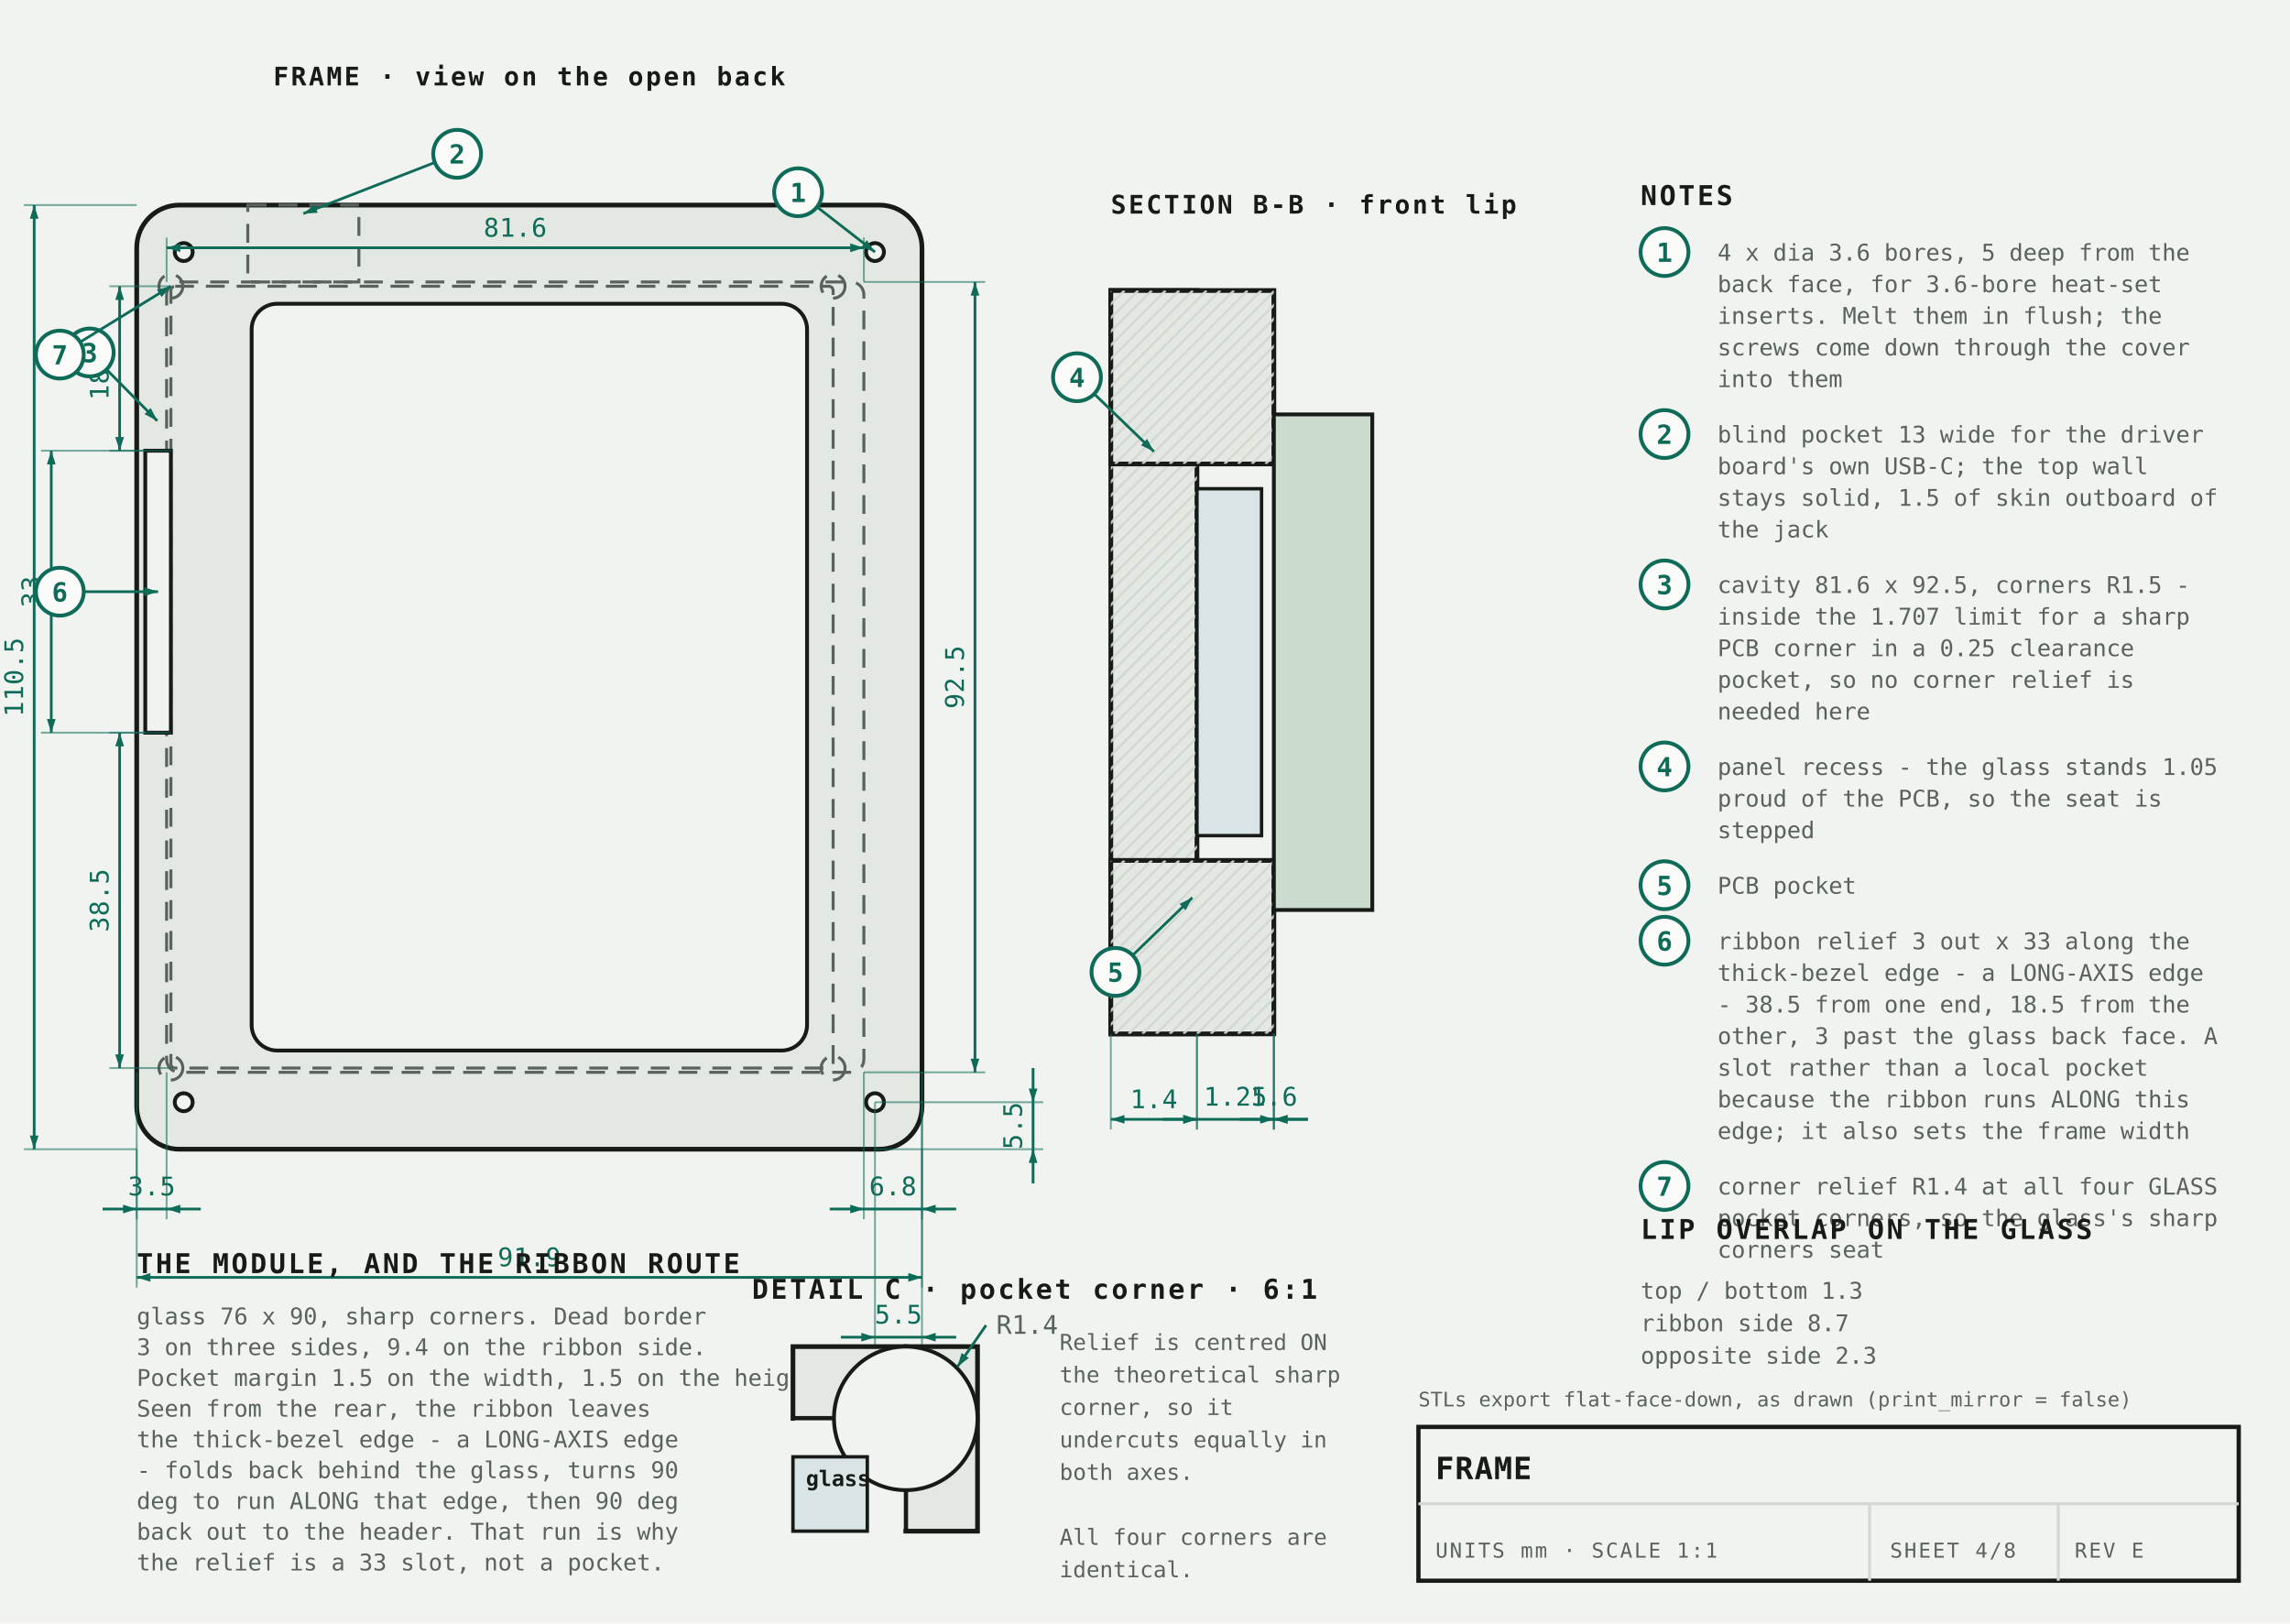
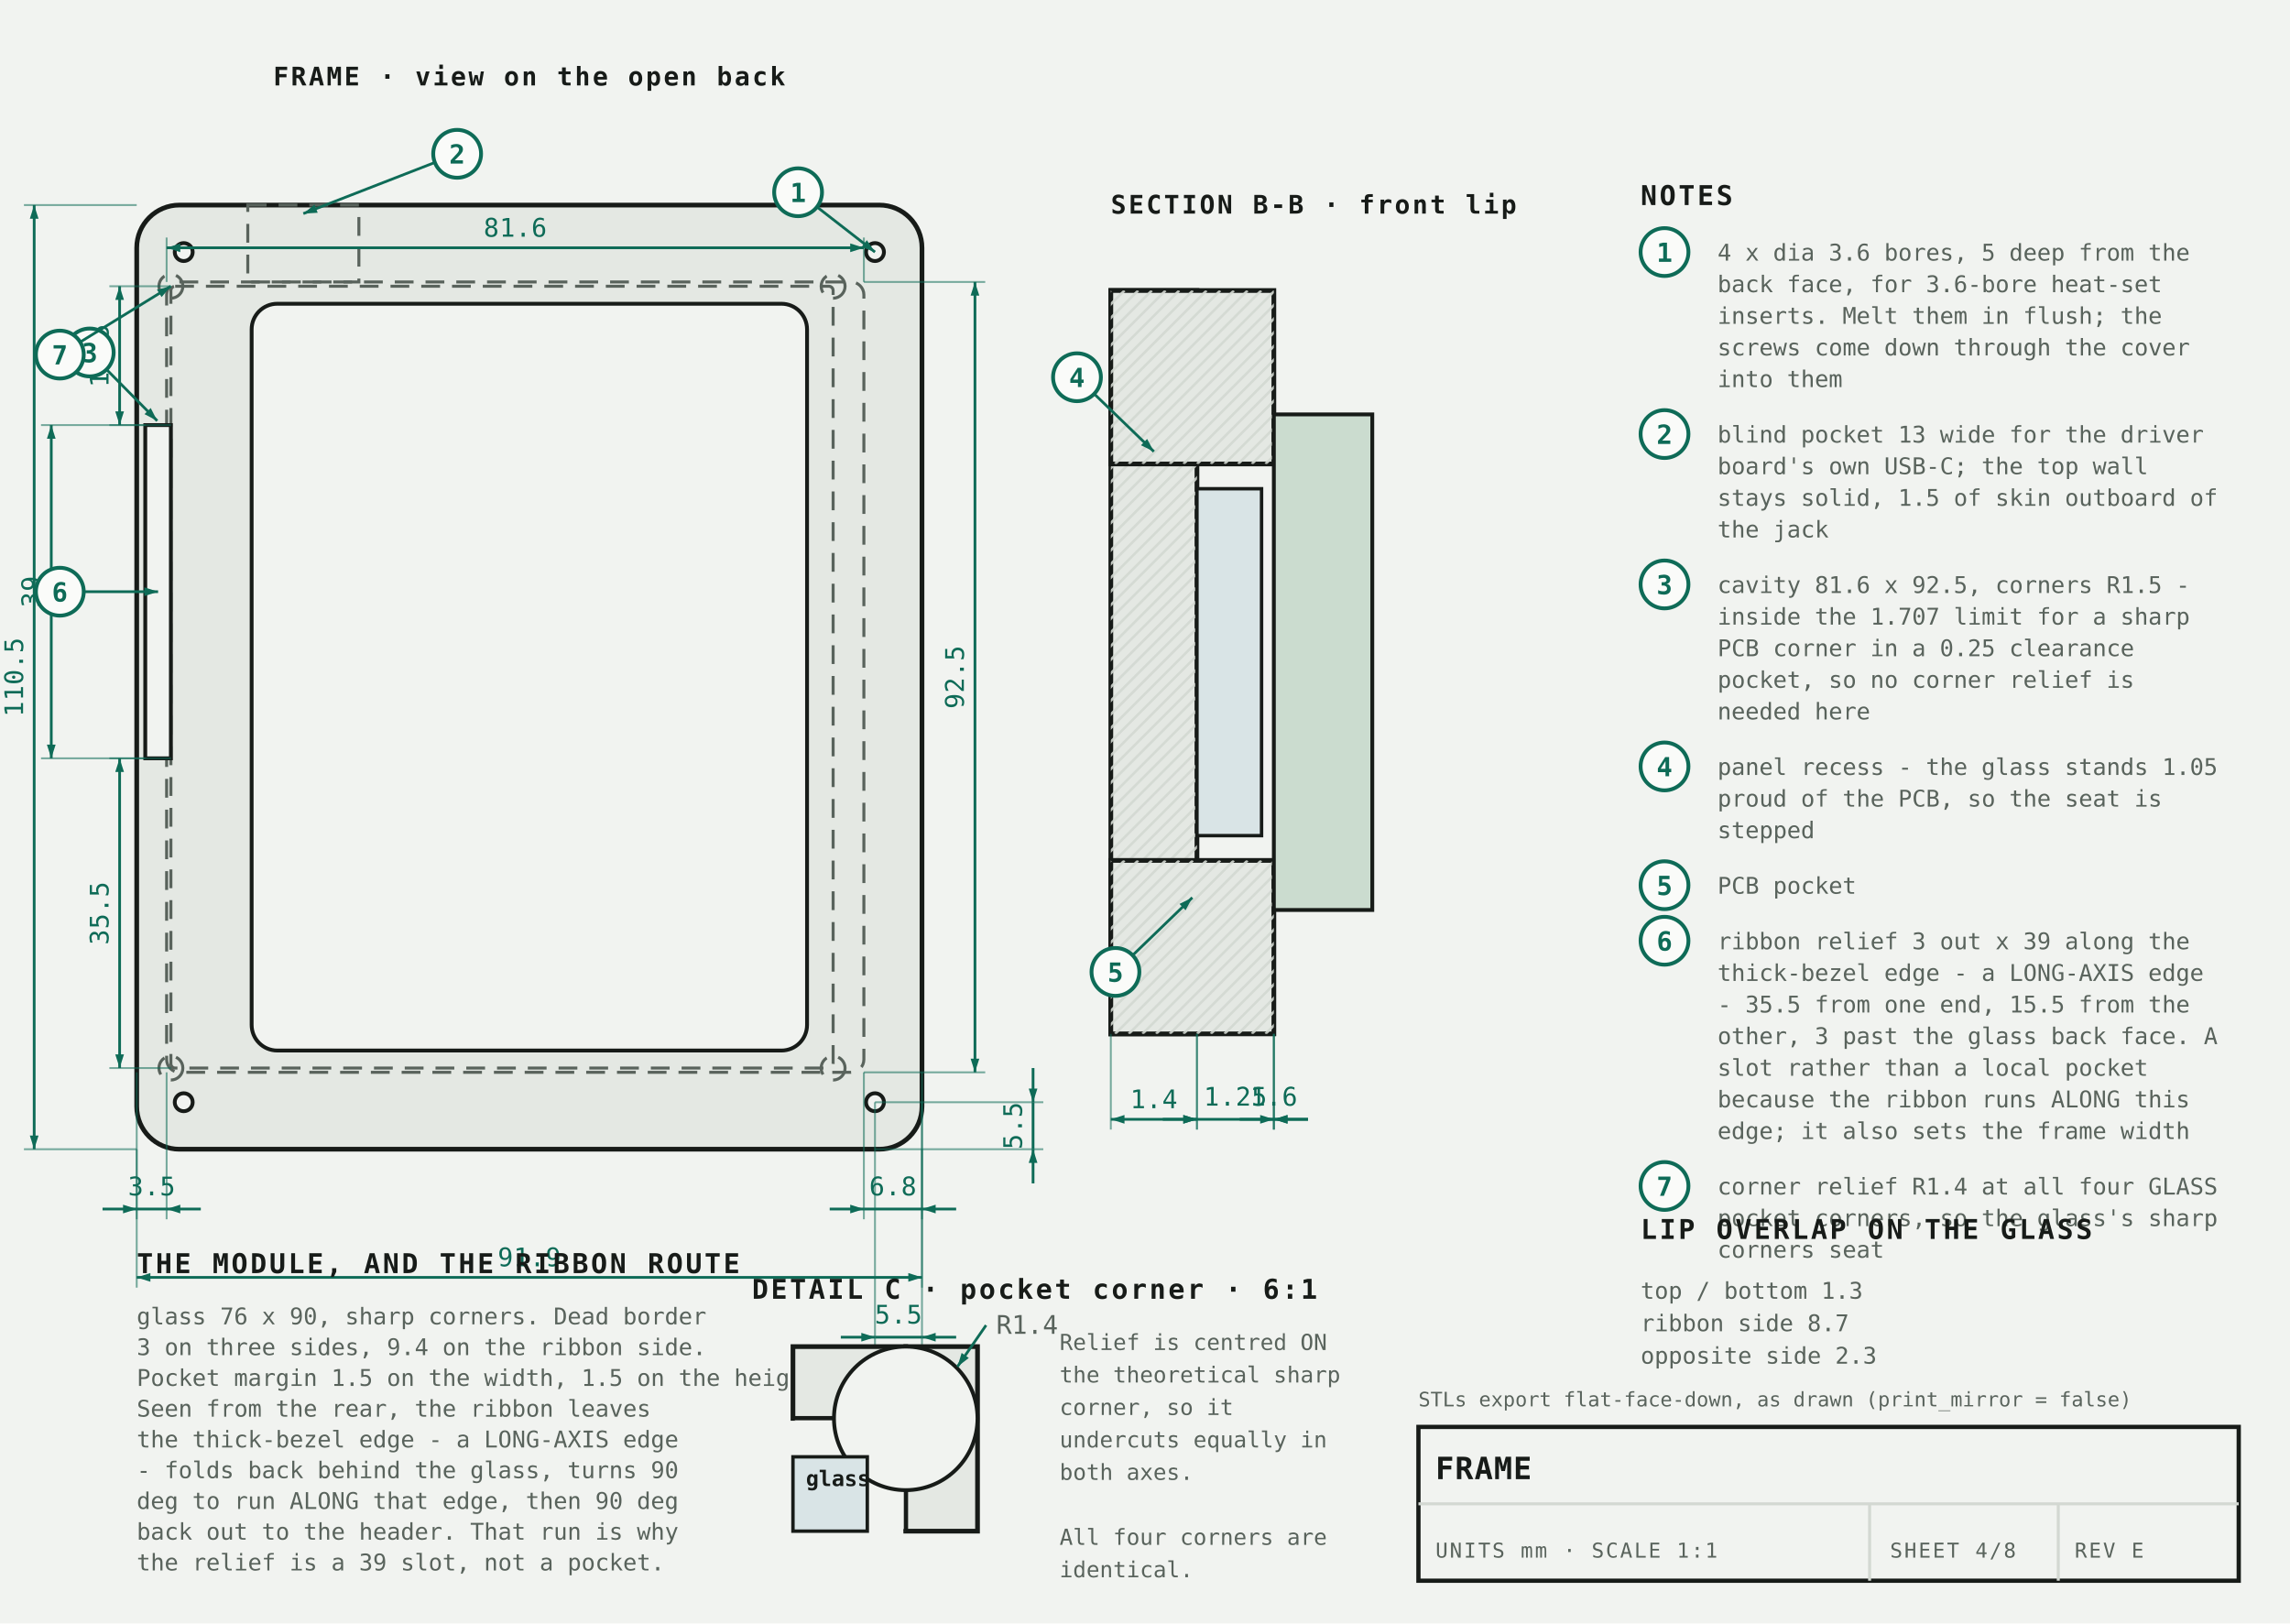
<svg xmlns="http://www.w3.org/2000/svg" class="dwg" width="1072" height="760" id="s4" viewBox="0 0 268 190" role="img">
  <style>
svg{font-family:"IBM Plex Mono",ui-monospace,monospace}
.bg{fill:#F1F3F0;stroke:none}
.part{fill:#E4E8E3;stroke:#171B18;stroke-width:.55}
.edge{fill:none;stroke:#171B18;stroke-width:.5}
.inkline{fill:none;stroke:#171B18;stroke-width:1.1}
.ghost{fill:none;stroke:#D3D8D2;stroke-width:.45}
.hid{fill:none;stroke:#59635C;stroke-width:.35;stroke-dasharray:2.2 1.4}
.cl{fill:none;stroke:#59635C;stroke-width:.28;stroke-dasharray:6 1.6 1 1.6;opacity:.75}
.cut{fill:#F1F3F0;stroke:#171B18;stroke-width:.45}
.ink{fill:#171B18;opacity:.86;stroke:none}
.glass{fill:#D9E4E6;stroke:#171B18;stroke-width:.4}
.pcb{fill:#CBDCCF;stroke:#171B18;stroke-width:.45}
.cell{fill:#D2D6D8;stroke:#171B18;stroke-width:.45}
.chg{fill:#C7D8E4;stroke:#171B18;stroke-width:.4}
.plat{fill:#EDEFEA;stroke:#59635C;stroke-width:.35}
.boss{fill:#DCE2DA;stroke:#59635C;stroke-width:.35}
.pad{fill:#D8DED6;stroke:#59635C;stroke-width:.35}
.voidfill{fill:#E7EAE5;stroke:#59635C;stroke-width:.35}
.warn{fill:none;stroke:#A8631A;stroke-width:.6;stroke-dasharray:2 1.2}
.wire{fill:none;stroke:#171B18;stroke-width:.62;stroke-linejoin:round}
.wire.ntc{stroke:#A8631A}
.clash{fill:#A8631A;fill-opacity:.30;stroke:#A8631A;stroke-width:.7}
.clashtxt{fill:#A8631A;font-weight:600;letter-spacing:.02em}
.res{fill:#FAFBF9;stroke:#171B18;stroke-width:.5}
.leg{stroke:#171B18;stroke-width:2.6;stroke-linecap:round;fill:none}
.table{stroke:#59635C;stroke-width:.6}
.com{fill:#A8631A;stroke:#171B18;stroke-width:.3}
.hl{stroke:#D3D8D2;stroke-width:.3;fill:none}
.hatch{opacity:.9}
.dim{fill:none;stroke:#0E6B57;stroke-width:.32}
.ext{fill:none;stroke:#0E6B57;stroke-width:.22;opacity:.55}
.arrow{fill:#0E6B57;stroke:none}
.dimtxt{fill:#0E6B57;letter-spacing:.02em}
.note{fill:#59635C}
.val{fill:#171B18;font-weight:600}
.val.warn{fill:#A8631A;stroke:none}
.balloon{fill:#FAFBF9;stroke:#0E6B57;stroke-width:.45}
.baltxt{fill:#0E6B57;font-weight:600;text-anchor:middle}
.vlabel{fill:#171B18;font-weight:600;letter-spacing:.09em}
.cmp{fill:#171B18;font-weight:600}
.cmpsub{fill:#59635C}
.tbframe{fill:none;stroke:#171B18;stroke-width:.5}
.tbrule{stroke:#D3D8D2;stroke-width:.35;fill:none}
.tbname{fill:#171B18;font-weight:700;letter-spacing:.03em}
.tbmeta{fill:#59635C;letter-spacing:.09em}
@media (prefers-color-scheme:dark){
svg{font-family:"IBM Plex Mono",ui-monospace,monospace}
.bg{fill:#0F1211;stroke:none}
.part{fill:#232A26;stroke:#E8ECE7;stroke-width:.55}
.edge{fill:none;stroke:#E8ECE7;stroke-width:.5}
.inkline{fill:none;stroke:#E8ECE7;stroke-width:1.1}
.ghost{fill:none;stroke:#2C332E;stroke-width:.45}
.hid{fill:none;stroke:#93A099;stroke-width:.35;stroke-dasharray:2.2 1.4}
.cl{fill:none;stroke:#93A099;stroke-width:.28;stroke-dasharray:6 1.6 1 1.6;opacity:.75}
.cut{fill:#0F1211;stroke:#E8ECE7;stroke-width:.45}
.ink{fill:#E8ECE7;opacity:.86;stroke:none}
.glass{fill:#243233;stroke:#E8ECE7;stroke-width:.4}
.pcb{fill:#1F3327;stroke:#E8ECE7;stroke-width:.45}
.cell{fill:#2A3033;stroke:#E8ECE7;stroke-width:.45}
.chg{fill:#1E2E3A;stroke:#E8ECE7;stroke-width:.4}
.plat{fill:#1C221E;stroke:#93A099;stroke-width:.35}
.boss{fill:#28302B;stroke:#93A099;stroke-width:.35}
.pad{fill:#2A322C;stroke:#93A099;stroke-width:.35}
.voidfill{fill:#101413;stroke:#93A099;stroke-width:.35}
.warn{fill:none;stroke:#E0A64B;stroke-width:.6;stroke-dasharray:2 1.2}
.wire{fill:none;stroke:#E8ECE7;stroke-width:.62;stroke-linejoin:round}
.wire.ntc{stroke:#E0A64B}
.clash{fill:#E0A64B;fill-opacity:.30;stroke:#E0A64B;stroke-width:.7}
.clashtxt{fill:#E0A64B;font-weight:600;letter-spacing:.02em}
.res{fill:#171B18;stroke:#E8ECE7;stroke-width:.5}
.leg{stroke:#E8ECE7;stroke-width:2.6;stroke-linecap:round;fill:none}
.table{stroke:#93A099;stroke-width:.6}
.com{fill:#E0A64B;stroke:#E8ECE7;stroke-width:.3}
.hl{stroke:#2C332E;stroke-width:.3;fill:none}
.hatch{opacity:.9}
.dim{fill:none;stroke:#57CFA9;stroke-width:.32}
.ext{fill:none;stroke:#57CFA9;stroke-width:.22;opacity:.55}
.arrow{fill:#57CFA9;stroke:none}
.dimtxt{fill:#57CFA9;letter-spacing:.02em}
.note{fill:#93A099}
.val{fill:#E8ECE7;font-weight:600}
.val.warn{fill:#E0A64B;stroke:none}
.balloon{fill:#171B18;stroke:#57CFA9;stroke-width:.45}
.baltxt{fill:#57CFA9;font-weight:600;text-anchor:middle}
.vlabel{fill:#E8ECE7;font-weight:600;letter-spacing:.09em}
.cmp{fill:#E8ECE7;font-weight:600}
.cmpsub{fill:#93A099}
.tbframe{fill:none;stroke:#E8ECE7;stroke-width:.5}
.tbrule{stroke:#2C332E;stroke-width:.35;fill:none}
.tbname{fill:#E8ECE7;font-weight:700;letter-spacing:.03em}
.tbmeta{fill:#93A099;letter-spacing:.09em}
}</style>
  <rect class="bg" x="0" y="0" width="268" height="190" />
  <rect class="part" x="16.00" y="24.00" width="91.90" height="110.50" rx="5.00" />
  <rect class="cut" x="29.45" y="35.55" width="65.00" height="87.40" rx="3.00" />
  <rect class="hid" x="19.50" y="33.00" width="81.60" height="92.50" rx="1.50" />
  <circle class="hid" cx="17.95" cy="125.50" r="0.00" />
  <circle class="hid" cx="17.95" cy="33.00" r="0.00" />
  <circle class="hid" cx="99.55" cy="125.50" r="0.00" />
  <circle class="hid" cx="99.55" cy="33.00" r="0.00" />
  <rect class="hid" x="20.00" y="33.50" width="77.50" height="91.50" rx="0.50" />
  <circle class="hid" cx="20.00" cy="125.00" r="1.40" />
  <circle class="hid" cx="20.00" cy="33.50" r="1.40" />
  <circle class="hid" cx="97.50" cy="125.00" r="1.40" />
  <circle class="hid" cx="97.50" cy="33.50" r="1.40" />
-   <rect class="cut" x="17.00" y="52.75" width="3.00" height="33.00" rx="0.00" />
+   <rect class="cut" x="17.00" y="49.75" width="3.00" height="39.00" rx="0.00" />
  <line class="ext" x1="20.00" y1="125.00" x2="12.80" y2="125.00" />
-   <line class="ext" x1="20.00" y1="85.75" x2="12.80" y2="85.75" />
-   <line class="dim" x1="14.00" y1="125.00" x2="14.00" y2="85.75" />
+   <line class="ext" x1="20.00" y1="88.75" x2="12.80" y2="88.75" />
+   <line class="dim" x1="14.00" y1="125.00" x2="14.00" y2="88.75" />
  <path class="arrow" d="M14.00,125.00 L13.49,123.40 L14.51,123.40 Z" />
-   <path class="arrow" d="M14.00,85.75 L14.51,87.35 L13.49,87.35 Z" />
-   <text class="dimtxt" x="12.70" y="105.38" text-anchor="middle" font-size="3.0" transform="rotate(-90 12.70 105.38)">38.5</text>
-   <line class="ext" x1="17.00" y1="52.75" x2="4.80" y2="52.75" />
-   <line class="ext" x1="17.00" y1="85.75" x2="4.80" y2="85.75" />
-   <line class="dim" x1="6.00" y1="52.75" x2="6.00" y2="85.75" />
-   <path class="arrow" d="M6.00,52.75 L6.51,54.35 L5.49,54.35 Z" />
-   <path class="arrow" d="M6.00,85.75 L5.49,84.15 L6.51,84.15 Z" />
-   <text class="dimtxt" x="4.70" y="69.25" text-anchor="middle" font-size="3.0" transform="rotate(-90 4.70 69.25)">33</text>
+   <path class="arrow" d="M14.00,88.75 L14.51,90.35 L13.49,90.35 Z" />
+   <text class="dimtxt" x="12.70" y="106.88" text-anchor="middle" font-size="3.0" transform="rotate(-90 12.70 106.88)">35.5</text>
+   <line class="ext" x1="17.00" y1="49.75" x2="4.80" y2="49.75" />
+   <line class="ext" x1="17.00" y1="88.75" x2="4.80" y2="88.75" />
+   <line class="dim" x1="6.00" y1="49.75" x2="6.00" y2="88.75" />
+   <path class="arrow" d="M6.00,49.75 L6.51,51.35 L5.49,51.35 Z" />
+   <path class="arrow" d="M6.00,88.75 L5.49,87.15 L6.51,87.15 Z" />
+   <text class="dimtxt" x="4.70" y="69.25" text-anchor="middle" font-size="3.0" transform="rotate(-90 4.70 69.25)">39</text>
  <line class="ext" x1="20.00" y1="33.50" x2="12.80" y2="33.50" />
-   <line class="ext" x1="20.00" y1="52.75" x2="12.80" y2="52.75" />
-   <line class="dim" x1="14.00" y1="33.50" x2="14.00" y2="52.75" />
+   <line class="ext" x1="20.00" y1="49.75" x2="12.80" y2="49.75" />
+   <line class="dim" x1="14.00" y1="33.50" x2="14.00" y2="49.75" />
  <path class="arrow" d="M14.00,33.50 L14.51,35.10 L13.49,35.10 Z" />
-   <path class="arrow" d="M14.00,52.75 L13.49,51.15 L14.51,51.15 Z" />
-   <text class="dimtxt" x="12.70" y="43.12" text-anchor="middle" font-size="3.0" transform="rotate(-90 12.70 43.12)">18.5</text>
+   <path class="arrow" d="M14.00,49.75 L13.49,48.15 L14.51,48.15 Z" />
+   <text class="dimtxt" x="12.70" y="41.62" text-anchor="middle" font-size="3.0" transform="rotate(-90 12.70 41.62)">15.5</text>
  <circle class="cut" cx="21.50" cy="129.00" r="1.05" />
  <circle class="cut" cx="102.40" cy="129.00" r="1.05" />
  <circle class="cut" cx="21.50" cy="29.50" r="1.05" />
  <circle class="cut" cx="102.40" cy="29.50" r="1.05" />
  <rect class="hid" x="29.00" y="24.00" width="13.00" height="9.00" rx="0.00" />
  <text class="vlabel" x="61.95" y="10.00" text-anchor="middle" font-size="3.0">FRAME  ·  view on the open back</text>
  <line class="ext" x1="16.00" y1="134.50" x2="16.00" y2="150.70" />
  <line class="ext" x1="107.90" y1="134.50" x2="107.90" y2="150.70" />
  <line class="dim" x1="16.00" y1="149.50" x2="107.90" y2="149.50" />
  <path class="arrow" d="M16.00,149.50 L17.60,148.99 L17.60,150.01 Z" />
  <path class="arrow" d="M107.90,149.50 L106.30,150.01 L106.30,148.99 Z" />
  <text class="dimtxt" x="61.95" y="148.20" text-anchor="middle" font-size="3.0">91.9</text>
  <line class="ext" x1="16.00" y1="24.00" x2="2.80" y2="24.00" />
  <line class="ext" x1="16.00" y1="134.50" x2="2.80" y2="134.50" />
  <line class="dim" x1="4.00" y1="24.00" x2="4.00" y2="134.50" />
  <path class="arrow" d="M4.00,24.00 L4.51,25.60 L3.49,25.60 Z" />
  <path class="arrow" d="M4.00,134.50 L3.49,132.90 L4.51,132.90 Z" />
  <text class="dimtxt" x="2.70" y="79.25" text-anchor="middle" font-size="3.0" transform="rotate(-90 2.70 79.25)">110.5</text>
  <line class="ext" x1="19.50" y1="33.00" x2="19.50" y2="27.80" />
  <line class="ext" x1="101.10" y1="33.00" x2="101.10" y2="27.80" />
  <line class="dim" x1="19.50" y1="29.00" x2="101.10" y2="29.00" />
  <path class="arrow" d="M19.50,29.00 L21.10,28.49 L21.10,29.51 Z" />
  <path class="arrow" d="M101.10,29.00 L99.50,29.51 L99.50,28.49 Z" />
  <text class="dimtxt" x="60.30" y="27.70" text-anchor="middle" font-size="3.0">81.6</text>
  <line class="ext" x1="101.10" y1="33.00" x2="115.30" y2="33.00" />
  <line class="ext" x1="101.10" y1="125.50" x2="115.30" y2="125.50" />
  <line class="dim" x1="114.10" y1="33.00" x2="114.10" y2="125.50" />
  <path class="arrow" d="M114.10,33.00 L114.61,34.60 L113.59,34.60 Z" />
  <path class="arrow" d="M114.10,125.50 L113.59,123.90 L114.61,123.90 Z" />
  <text class="dimtxt" x="112.80" y="79.25" text-anchor="middle" font-size="3.0" transform="rotate(-90 112.80 79.25)">92.5</text>
  <line class="ext" x1="16.00" y1="125.50" x2="16.00" y2="142.70" />
  <line class="ext" x1="19.50" y1="125.50" x2="19.50" y2="142.70" />
  <line class="dim" x1="16.00" y1="141.50" x2="19.50" y2="141.50" />
  <line class="dim" x1="12.00" y1="141.50" x2="16.00" y2="141.50" />
  <line class="dim" x1="19.50" y1="141.50" x2="23.50" y2="141.50" />
  <path class="arrow" d="M16.00,141.50 L14.40,142.01 L14.40,140.99 Z" />
  <path class="arrow" d="M19.50,141.50 L21.10,140.99 L21.10,142.01 Z" />
  <text class="dimtxt" x="17.75" y="139.90" text-anchor="middle" font-size="3.0">3.5</text>
  <line class="ext" x1="101.10" y1="125.50" x2="101.10" y2="142.70" />
  <line class="ext" x1="107.90" y1="125.50" x2="107.90" y2="142.70" />
  <line class="dim" x1="101.10" y1="141.50" x2="107.90" y2="141.50" />
  <line class="dim" x1="97.10" y1="141.50" x2="101.10" y2="141.50" />
  <line class="dim" x1="107.90" y1="141.50" x2="111.90" y2="141.50" />
  <path class="arrow" d="M101.10,141.50 L99.50,142.01 L99.50,140.99 Z" />
  <path class="arrow" d="M107.90,141.50 L109.50,140.99 L109.50,142.01 Z" />
  <text class="dimtxt" x="104.50" y="139.90" text-anchor="middle" font-size="3.0">6.8</text>
  <line class="ext" x1="102.40" y1="129.00" x2="122.10" y2="129.00" />
  <line class="ext" x1="102.40" y1="134.50" x2="122.10" y2="134.50" />
  <line class="dim" x1="120.90" y1="129.00" x2="120.90" y2="134.50" />
  <line class="dim" x1="120.90" y1="125.00" x2="120.90" y2="129.00" />
  <line class="dim" x1="120.90" y1="134.50" x2="120.90" y2="138.50" />
  <path class="arrow" d="M120.90,129.00 L120.39,127.40 L121.41,127.40 Z" />
  <path class="arrow" d="M120.90,134.50 L121.41,136.10 L120.39,136.10 Z" />
  <text class="dimtxt" x="119.60" y="131.75" text-anchor="middle" font-size="3.0" transform="rotate(-90 119.60 131.75)">5.5</text>
  <line class="ext" x1="102.40" y1="129.00" x2="102.40" y2="157.70" />
  <line class="ext" x1="107.90" y1="129.00" x2="107.90" y2="157.70" />
  <line class="dim" x1="102.40" y1="156.50" x2="107.90" y2="156.50" />
  <line class="dim" x1="98.40" y1="156.50" x2="102.40" y2="156.50" />
  <line class="dim" x1="107.90" y1="156.50" x2="111.90" y2="156.50" />
  <path class="arrow" d="M102.40,156.50 L100.80,157.01 L100.80,155.99 Z" />
  <path class="arrow" d="M107.90,156.50 L109.50,155.99 L109.50,157.01 Z" />
  <text class="dimtxt" x="105.15" y="154.90" text-anchor="middle" font-size="3.0">5.5</text>
  <line class="dim" x1="102.40" y1="29.50" x2="93.40" y2="22.50" />
  <path class="arrow" d="M102.40,29.50 L100.82,28.92 L101.45,28.11 Z" />
  <circle class="balloon" cx="93.40" cy="22.50" r="2.80" />
  <text class="baltxt" x="93.40" y="23.65" text-anchor="middle" font-size="3.1">1</text>
  <line class="dim" x1="35.50" y1="25.00" x2="53.50" y2="18.00" />
  <path class="arrow" d="M35.50,25.00 L36.81,23.94 L37.18,24.90 Z" />
  <circle class="balloon" cx="53.50" cy="18.00" r="2.80" />
  <text class="baltxt" x="53.50" y="19.15" text-anchor="middle" font-size="3.1">2</text>
  <line class="dim" x1="18.40" y1="49.25" x2="10.50" y2="41.25" />
  <path class="arrow" d="M18.40,49.25 L16.91,48.47 L17.64,47.75 Z" />
  <circle class="balloon" cx="10.50" cy="41.25" r="2.80" />
  <text class="baltxt" x="10.50" y="42.40" text-anchor="middle" font-size="3.1">3</text>
  <rect class="part" x="130.00" y="34.00" width="10.08" height="87.00" rx="0.00" />
  <g class="hatch" clip-path="url(#c73504)">
    <clipPath id="c73504">
      <rect x="130.00" y="34.00" width="10.08" height="87.00" />
    </clipPath>
    <line class="hl" x1="43.00" y1="121.00" x2="130.00" y2="34.00" />
    <line class="hl" x1="44.60" y1="121.00" x2="131.60" y2="34.00" />
    <line class="hl" x1="46.20" y1="121.00" x2="133.20" y2="34.00" />
    <line class="hl" x1="47.80" y1="121.00" x2="134.80" y2="34.00" />
    <line class="hl" x1="49.40" y1="121.00" x2="136.40" y2="34.00" />
    <line class="hl" x1="51.00" y1="121.00" x2="138.00" y2="34.00" />
    <line class="hl" x1="52.60" y1="121.00" x2="139.60" y2="34.00" />
    <line class="hl" x1="54.20" y1="121.00" x2="141.20" y2="34.00" />
    <line class="hl" x1="55.80" y1="121.00" x2="142.80" y2="34.00" />
    <line class="hl" x1="57.40" y1="121.00" x2="144.40" y2="34.00" />
    <line class="hl" x1="59.00" y1="121.00" x2="146.00" y2="34.00" />
    <line class="hl" x1="60.60" y1="121.00" x2="147.60" y2="34.00" />
    <line class="hl" x1="62.20" y1="121.00" x2="149.20" y2="34.00" />
    <line class="hl" x1="63.80" y1="121.00" x2="150.80" y2="34.00" />
    <line class="hl" x1="65.40" y1="121.00" x2="152.40" y2="34.00" />
    <line class="hl" x1="67.00" y1="121.00" x2="154.00" y2="34.00" />
    <line class="hl" x1="68.60" y1="121.00" x2="155.60" y2="34.00" />
    <line class="hl" x1="70.20" y1="121.00" x2="157.20" y2="34.00" />
    <line class="hl" x1="71.80" y1="121.00" x2="158.80" y2="34.00" />
    <line class="hl" x1="73.40" y1="121.00" x2="160.40" y2="34.00" />
    <line class="hl" x1="75.00" y1="121.00" x2="162.00" y2="34.00" />
    <line class="hl" x1="76.60" y1="121.00" x2="163.60" y2="34.00" />
    <line class="hl" x1="78.20" y1="121.00" x2="165.20" y2="34.00" />
    <line class="hl" x1="79.80" y1="121.00" x2="166.80" y2="34.00" />
    <line class="hl" x1="81.40" y1="121.00" x2="168.40" y2="34.00" />
    <line class="hl" x1="83.00" y1="121.00" x2="170.00" y2="34.00" />
    <line class="hl" x1="84.60" y1="121.00" x2="171.60" y2="34.00" />
    <line class="hl" x1="86.20" y1="121.00" x2="173.20" y2="34.00" />
    <line class="hl" x1="87.80" y1="121.00" x2="174.80" y2="34.00" />
    <line class="hl" x1="89.40" y1="121.00" x2="176.40" y2="34.00" />
    <line class="hl" x1="91.00" y1="121.00" x2="178.00" y2="34.00" />
    <line class="hl" x1="92.60" y1="121.00" x2="179.60" y2="34.00" />
    <line class="hl" x1="94.20" y1="121.00" x2="181.20" y2="34.00" />
    <line class="hl" x1="95.80" y1="121.00" x2="182.80" y2="34.00" />
    <line class="hl" x1="97.40" y1="121.00" x2="184.40" y2="34.00" />
    <line class="hl" x1="99.00" y1="121.00" x2="186.00" y2="34.00" />
    <line class="hl" x1="100.60" y1="121.00" x2="187.60" y2="34.00" />
    <line class="hl" x1="102.20" y1="121.00" x2="189.20" y2="34.00" />
    <line class="hl" x1="103.80" y1="121.00" x2="190.80" y2="34.00" />
    <line class="hl" x1="105.40" y1="121.00" x2="192.40" y2="34.00" />
    <line class="hl" x1="107.00" y1="121.00" x2="194.00" y2="34.00" />
    <line class="hl" x1="108.60" y1="121.00" x2="195.60" y2="34.00" />
    <line class="hl" x1="110.20" y1="121.00" x2="197.20" y2="34.00" />
    <line class="hl" x1="111.80" y1="121.00" x2="198.80" y2="34.00" />
    <line class="hl" x1="113.40" y1="121.00" x2="200.40" y2="34.00" />
    <line class="hl" x1="115.00" y1="121.00" x2="202.00" y2="34.00" />
    <line class="hl" x1="116.60" y1="121.00" x2="203.60" y2="34.00" />
    <line class="hl" x1="118.20" y1="121.00" x2="205.20" y2="34.00" />
    <line class="hl" x1="119.80" y1="121.00" x2="206.80" y2="34.00" />
    <line class="hl" x1="121.40" y1="121.00" x2="208.40" y2="34.00" />
    <line class="hl" x1="123.00" y1="121.00" x2="210.00" y2="34.00" />
    <line class="hl" x1="124.60" y1="121.00" x2="211.60" y2="34.00" />
    <line class="hl" x1="126.20" y1="121.00" x2="213.20" y2="34.00" />
    <line class="hl" x1="127.80" y1="121.00" x2="214.80" y2="34.00" />
    <line class="hl" x1="129.40" y1="121.00" x2="216.40" y2="34.00" />
    <line class="hl" x1="131.00" y1="121.00" x2="218.00" y2="34.00" />
    <line class="hl" x1="132.60" y1="121.00" x2="219.60" y2="34.00" />
    <line class="hl" x1="134.20" y1="121.00" x2="221.20" y2="34.00" />
    <line class="hl" x1="135.80" y1="121.00" x2="222.80" y2="34.00" />
    <line class="hl" x1="137.40" y1="121.00" x2="224.40" y2="34.00" />
    <line class="hl" x1="139.00" y1="121.00" x2="226.00" y2="34.00" />
  </g>
  <rect class="part" x="130.00" y="34.00" width="19.08" height="20.30" rx="0.00" />
  <g class="hatch" clip-path="url(#c45890)">
    <clipPath id="c45890">
      <rect x="130.00" y="34.00" width="19.08" height="20.30" />
    </clipPath>
    <line class="hl" x1="109.70" y1="54.30" x2="130.00" y2="34.00" />
    <line class="hl" x1="111.30" y1="54.30" x2="131.60" y2="34.00" />
    <line class="hl" x1="112.90" y1="54.30" x2="133.20" y2="34.00" />
    <line class="hl" x1="114.50" y1="54.30" x2="134.80" y2="34.00" />
    <line class="hl" x1="116.10" y1="54.30" x2="136.40" y2="34.00" />
    <line class="hl" x1="117.70" y1="54.30" x2="138.00" y2="34.00" />
    <line class="hl" x1="119.30" y1="54.30" x2="139.60" y2="34.00" />
    <line class="hl" x1="120.90" y1="54.30" x2="141.20" y2="34.00" />
    <line class="hl" x1="122.50" y1="54.30" x2="142.80" y2="34.00" />
    <line class="hl" x1="124.10" y1="54.30" x2="144.40" y2="34.00" />
    <line class="hl" x1="125.70" y1="54.30" x2="146.00" y2="34.00" />
    <line class="hl" x1="127.30" y1="54.30" x2="147.60" y2="34.00" />
    <line class="hl" x1="128.90" y1="54.30" x2="149.20" y2="34.00" />
    <line class="hl" x1="130.50" y1="54.30" x2="150.80" y2="34.00" />
    <line class="hl" x1="132.10" y1="54.30" x2="152.40" y2="34.00" />
    <line class="hl" x1="133.70" y1="54.30" x2="154.00" y2="34.00" />
    <line class="hl" x1="135.30" y1="54.30" x2="155.60" y2="34.00" />
    <line class="hl" x1="136.90" y1="54.30" x2="157.20" y2="34.00" />
    <line class="hl" x1="138.50" y1="54.30" x2="158.80" y2="34.00" />
    <line class="hl" x1="140.10" y1="54.30" x2="160.40" y2="34.00" />
    <line class="hl" x1="141.70" y1="54.30" x2="162.00" y2="34.00" />
    <line class="hl" x1="143.30" y1="54.30" x2="163.60" y2="34.00" />
    <line class="hl" x1="144.90" y1="54.30" x2="165.20" y2="34.00" />
    <line class="hl" x1="146.50" y1="54.30" x2="166.80" y2="34.00" />
    <line class="hl" x1="148.10" y1="54.30" x2="168.40" y2="34.00" />
  </g>
  <rect class="part" x="130.00" y="100.70" width="19.08" height="20.30" rx="0.00" />
  <g class="hatch" clip-path="url(#c59930)">
    <clipPath id="c59930">
      <rect x="130.00" y="100.70" width="19.08" height="20.30" />
    </clipPath>
    <line class="hl" x1="109.70" y1="121.00" x2="130.00" y2="100.70" />
    <line class="hl" x1="111.30" y1="121.00" x2="131.60" y2="100.70" />
    <line class="hl" x1="112.90" y1="121.00" x2="133.20" y2="100.70" />
    <line class="hl" x1="114.50" y1="121.00" x2="134.80" y2="100.70" />
    <line class="hl" x1="116.10" y1="121.00" x2="136.40" y2="100.70" />
    <line class="hl" x1="117.70" y1="121.00" x2="138.00" y2="100.70" />
    <line class="hl" x1="119.30" y1="121.00" x2="139.60" y2="100.70" />
    <line class="hl" x1="120.90" y1="121.00" x2="141.20" y2="100.70" />
    <line class="hl" x1="122.50" y1="121.00" x2="142.80" y2="100.70" />
    <line class="hl" x1="124.10" y1="121.00" x2="144.40" y2="100.70" />
    <line class="hl" x1="125.70" y1="121.00" x2="146.00" y2="100.70" />
    <line class="hl" x1="127.30" y1="121.00" x2="147.60" y2="100.70" />
    <line class="hl" x1="128.90" y1="121.00" x2="149.20" y2="100.70" />
    <line class="hl" x1="130.50" y1="121.00" x2="150.80" y2="100.70" />
    <line class="hl" x1="132.10" y1="121.00" x2="152.40" y2="100.70" />
    <line class="hl" x1="133.70" y1="121.00" x2="154.00" y2="100.70" />
    <line class="hl" x1="135.30" y1="121.00" x2="155.60" y2="100.70" />
    <line class="hl" x1="136.90" y1="121.00" x2="157.20" y2="100.70" />
    <line class="hl" x1="138.50" y1="121.00" x2="158.80" y2="100.70" />
    <line class="hl" x1="140.10" y1="121.00" x2="160.40" y2="100.70" />
    <line class="hl" x1="141.70" y1="121.00" x2="162.00" y2="100.70" />
    <line class="hl" x1="143.30" y1="121.00" x2="163.60" y2="100.70" />
    <line class="hl" x1="144.90" y1="121.00" x2="165.20" y2="100.70" />
    <line class="hl" x1="146.50" y1="121.00" x2="166.80" y2="100.70" />
    <line class="hl" x1="148.10" y1="121.00" x2="168.40" y2="100.70" />
  </g>
  <rect class="glass" x="140.08" y="57.20" width="7.56" height="40.60" rx="0.00" />
  <rect class="pcb" x="149.08" y="48.50" width="11.52" height="58.00" rx="0.00" />
  <text class="vlabel" x="130.00" y="25.00" text-anchor="start" font-size="3.0">SECTION B-B  ·  front lip</text>
  <line class="ext" x1="130.00" y1="121.00" x2="130.00" y2="132.20" />
  <line class="ext" x1="140.08" y1="121.00" x2="140.08" y2="132.20" />
  <line class="dim" x1="130.00" y1="131.00" x2="140.08" y2="131.00" />
  <path class="arrow" d="M130.00,131.00 L131.60,130.49 L131.60,131.51 Z" />
  <path class="arrow" d="M140.08,131.00 L138.48,131.51 L138.48,130.49 Z" />
  <text class="dimtxt" x="135.04" y="129.70" text-anchor="middle" font-size="3.0">1.4</text>
  <line class="ext" x1="140.08" y1="121.00" x2="140.08" y2="132.20" />
  <line class="ext" x1="149.08" y1="121.00" x2="149.08" y2="132.20" />
  <line class="dim" x1="140.08" y1="131.00" x2="149.08" y2="131.00" />
  <line class="dim" x1="136.08" y1="131.00" x2="140.08" y2="131.00" />
  <line class="dim" x1="149.08" y1="131.00" x2="153.08" y2="131.00" />
  <path class="arrow" d="M140.08,131.00 L138.48,131.51 L138.48,130.49 Z" />
  <path class="arrow" d="M149.08,131.00 L150.68,130.49 L150.68,131.51 Z" />
  <text class="dimtxt" x="144.58" y="129.40" text-anchor="middle" font-size="3.0">1.25</text>
  <line class="ext" x1="149.08" y1="121.00" x2="149.08" y2="132.20" />
  <line class="ext" x1="149.08" y1="121.00" x2="149.08" y2="132.20" />
  <line class="dim" x1="149.08" y1="131.00" x2="149.08" y2="131.00" />
  <line class="dim" x1="145.08" y1="131.00" x2="149.08" y2="131.00" />
  <line class="dim" x1="149.08" y1="131.00" x2="153.08" y2="131.00" />
  <path class="arrow" d="M149.08,131.00 L147.48,131.51 L147.48,130.49 Z" />
  <path class="arrow" d="M149.08,131.00 L150.68,130.49 L150.68,131.51 Z" />
  <text class="dimtxt" x="149.08" y="129.40" text-anchor="middle" font-size="3.0">1.6</text>
  <line class="dim" x1="135.04" y1="52.85" x2="126.04" y2="44.15" />
  <path class="arrow" d="M135.04,52.85 L133.53,52.11 L134.25,51.37 Z" />
  <circle class="balloon" cx="126.04" cy="44.15" r="2.80" />
  <text class="baltxt" x="126.04" y="45.30" text-anchor="middle" font-size="3.1">4</text>
  <line class="dim" x1="139.54" y1="105.05" x2="130.54" y2="113.75" />
  <path class="arrow" d="M139.54,105.05 L138.75,106.53 L138.03,105.79 Z" />
  <circle class="balloon" cx="130.54" cy="113.75" r="2.80" />
  <text class="baltxt" x="130.54" y="114.90" text-anchor="middle" font-size="3.1">5</text>
  <line class="dim" x1="18.50" y1="69.25" x2="7.00" y2="69.25" />
  <path class="arrow" d="M18.50,69.25 L16.90,69.76 L16.90,68.74 Z" />
  <circle class="balloon" cx="7.00" cy="69.25" r="2.80" />
  <text class="baltxt" x="7.00" y="70.40" text-anchor="middle" font-size="3.1">6</text>
  <line class="dim" x1="20.00" y1="33.50" x2="7.00" y2="41.50" />
  <path class="arrow" d="M20.00,33.50 L18.91,34.77 L18.37,33.90 Z" />
  <circle class="balloon" cx="7.00" cy="41.50" r="2.80" />
  <text class="baltxt" x="7.00" y="42.65" text-anchor="middle" font-size="3.1">7</text>
  <text class="vlabel" x="192.00" y="24.00" text-anchor="start" font-size="3.2">NOTES</text>
  <circle class="balloon" cx="194.80" cy="29.50" r="2.80" />
  <text class="baltxt" x="194.80" y="30.65" text-anchor="middle" font-size="3.1">1</text>
  <text class="note" x="201.00" y="30.50" text-anchor="start" font-size="2.7">4 x dia 3.6 bores, 5 deep from the</text>
  <text class="note" x="201.00" y="34.20" text-anchor="start" font-size="2.7">back face, for 3.6-bore heat-set</text>
  <text class="note" x="201.00" y="37.90" text-anchor="start" font-size="2.7">inserts. Melt them in flush; the</text>
  <text class="note" x="201.00" y="41.60" text-anchor="start" font-size="2.7">screws come down through the cover</text>
  <text class="note" x="201.00" y="45.30" text-anchor="start" font-size="2.7">into them</text>
  <circle class="balloon" cx="194.80" cy="50.80" r="2.80" />
  <text class="baltxt" x="194.80" y="51.95" text-anchor="middle" font-size="3.1">2</text>
  <text class="note" x="201.00" y="51.80" text-anchor="start" font-size="2.7">blind pocket 13 wide for the driver</text>
  <text class="note" x="201.00" y="55.50" text-anchor="start" font-size="2.7">board's own USB-C; the top wall</text>
  <text class="note" x="201.00" y="59.20" text-anchor="start" font-size="2.7">stays solid, 1.5 of skin outboard of</text>
  <text class="note" x="201.00" y="62.90" text-anchor="start" font-size="2.7">the jack</text>
  <circle class="balloon" cx="194.80" cy="68.40" r="2.80" />
  <text class="baltxt" x="194.80" y="69.55" text-anchor="middle" font-size="3.1">3</text>
  <text class="note" x="201.00" y="69.40" text-anchor="start" font-size="2.7">cavity 81.6 x 92.5, corners R1.5 -</text>
  <text class="note" x="201.00" y="73.10" text-anchor="start" font-size="2.7">inside the 1.707 limit for a sharp</text>
  <text class="note" x="201.00" y="76.80" text-anchor="start" font-size="2.7">PCB corner in a 0.25 clearance</text>
  <text class="note" x="201.00" y="80.50" text-anchor="start" font-size="2.7">pocket, so no corner relief is</text>
  <text class="note" x="201.00" y="84.20" text-anchor="start" font-size="2.7">needed here</text>
  <circle class="balloon" cx="194.80" cy="89.70" r="2.80" />
  <text class="baltxt" x="194.80" y="90.85" text-anchor="middle" font-size="3.1">4</text>
  <text class="note" x="201.00" y="90.70" text-anchor="start" font-size="2.7">panel recess - the glass stands 1.05</text>
  <text class="note" x="201.00" y="94.40" text-anchor="start" font-size="2.7">proud of the PCB, so the seat is</text>
  <text class="note" x="201.00" y="98.10" text-anchor="start" font-size="2.7">stepped</text>
  <circle class="balloon" cx="194.80" cy="103.60" r="2.80" />
  <text class="baltxt" x="194.80" y="104.75" text-anchor="middle" font-size="3.1">5</text>
  <text class="note" x="201.00" y="104.60" text-anchor="start" font-size="2.7">PCB pocket</text>
  <circle class="balloon" cx="194.80" cy="110.10" r="2.80" />
  <text class="baltxt" x="194.80" y="111.25" text-anchor="middle" font-size="3.1">6</text>
-   <text class="note" x="201.00" y="111.10" text-anchor="start" font-size="2.7">ribbon relief 3 out x 33 along the</text>
+   <text class="note" x="201.00" y="111.10" text-anchor="start" font-size="2.7">ribbon relief 3 out x 39 along the</text>
  <text class="note" x="201.00" y="114.80" text-anchor="start" font-size="2.7">thick-bezel edge - a LONG-AXIS edge</text>
-   <text class="note" x="201.00" y="118.50" text-anchor="start" font-size="2.7">- 38.5 from one end, 18.5 from the</text>
+   <text class="note" x="201.00" y="118.50" text-anchor="start" font-size="2.7">- 35.5 from one end, 15.5 from the</text>
  <text class="note" x="201.00" y="122.20" text-anchor="start" font-size="2.7">other, 3 past the glass back face. A</text>
  <text class="note" x="201.00" y="125.90" text-anchor="start" font-size="2.7">slot rather than a local pocket</text>
  <text class="note" x="201.00" y="129.60" text-anchor="start" font-size="2.7">because the ribbon runs ALONG this</text>
  <text class="note" x="201.00" y="133.30" text-anchor="start" font-size="2.7">edge; it also sets the frame width</text>
  <circle class="balloon" cx="194.80" cy="138.80" r="2.80" />
  <text class="baltxt" x="194.80" y="139.95" text-anchor="middle" font-size="3.1">7</text>
  <text class="note" x="201.00" y="139.80" text-anchor="start" font-size="2.7">corner relief R1.4 at all four GLASS</text>
  <text class="note" x="201.00" y="143.50" text-anchor="start" font-size="2.7">pocket corners, so the glass's sharp</text>
  <text class="note" x="201.00" y="147.20" text-anchor="start" font-size="2.7">corners seat</text>
  <text class="vlabel" x="192.00" y="145.00" text-anchor="start" font-size="3.2">LIP OVERLAP ON THE GLASS</text>
  <text class="note" x="192.00" y="152.00" text-anchor="start" font-size="2.7">top / bottom   1.3</text>
  <text class="note" x="192.00" y="155.80" text-anchor="start" font-size="2.7">ribbon side    8.7</text>
  <text class="note" x="192.00" y="159.60" text-anchor="start" font-size="2.7">opposite side  2.3</text>
  <text class="vlabel" x="16.00" y="149.00" text-anchor="start" font-size="3.2">THE MODULE, AND THE RIBBON ROUTE</text>
  <text class="note" x="16.00" y="155.00" text-anchor="start" font-size="2.7">glass 76 x 90, sharp corners. Dead border</text>
  <text class="note" x="16.00" y="158.60" text-anchor="start" font-size="2.7">3 on three sides, 9.4 on the ribbon side.</text>
  <text class="note" x="16.00" y="162.20" text-anchor="start" font-size="2.7">Pocket margin 1.5 on the width, 1.5 on the height.</text>
  <text class="note" x="16.00" y="165.80" text-anchor="start" font-size="2.7">Seen from the rear, the ribbon leaves</text>
  <text class="note" x="16.00" y="169.40" text-anchor="start" font-size="2.7">the thick-bezel edge - a LONG-AXIS edge</text>
  <text class="note" x="16.00" y="173.00" text-anchor="start" font-size="2.7">- folds back behind the glass, turns 90</text>
  <text class="note" x="16.00" y="176.60" text-anchor="start" font-size="2.7">deg to run ALONG that edge, then 90 deg</text>
  <text class="note" x="16.00" y="180.20" text-anchor="start" font-size="2.7">back out to the header. That run is why</text>
-   <text class="note" x="16.00" y="183.80" text-anchor="start" font-size="2.7">the relief is a 33 slot, not a pocket.</text>
+   <text class="note" x="16.00" y="183.80" text-anchor="start" font-size="2.7">the relief is a 39 slot, not a pocket.</text>
  <text class="vlabel" x="88.00" y="152.00" text-anchor="start" font-size="3.2">DETAIL C  ·  pocket corner  ·  6:1</text>
  <rect class="part" x="106.00" y="157.60" width="8.40" height="21.60" rx="0.00" />
  <rect class="part" x="92.80" y="157.60" width="13.20" height="8.40" rx="0.00" />
  <path class="cut" d="M92.80,166.00 L103.00,166.00 A3.00,3.00 0 0 0 106.00,169.00 L106.00,179.20" />
  <circle class="cut" cx="106.00" cy="166.00" r="8.40" />
  <rect class="glass" x="92.80" y="170.50" width="8.70" height="8.70" rx="0.00" />
  <text class="cmp" x="98.08" y="173.92" text-anchor="middle" font-size="2.5">glass</text>
  <line class="dim" x1="112.05" y1="159.95" x2="115.40" y2="155.10" />
  <path class="arrow" d="M112.05,159.95 L112.54,158.34 L113.38,158.93 Z" />
  <text class="note" x="116.60" y="156.10" text-anchor="start" font-size="3.0">R1.4</text>
  <text class="note" x="124.00" y="158.00" text-anchor="start" font-size="2.6">Relief is centred ON</text>
  <text class="note" x="124.00" y="161.80" text-anchor="start" font-size="2.6">the theoretical sharp</text>
  <text class="note" x="124.00" y="165.60" text-anchor="start" font-size="2.6">corner, so it</text>
  <text class="note" x="124.00" y="169.40" text-anchor="start" font-size="2.6">undercuts equally in</text>
  <text class="note" x="124.00" y="173.20" text-anchor="start" font-size="2.6">both axes.</text>
  <text class="note" x="124.00" y="177.00" text-anchor="start" font-size="2.6" />
  <text class="note" x="124.00" y="180.80" text-anchor="start" font-size="2.6">All four corners are</text>
  <text class="note" x="124.00" y="184.60" text-anchor="start" font-size="2.6">identical.</text>
  <text class="note" x="124.00" y="188.40" text-anchor="start" font-size="2.6" />
  <text class="note" x="166.00" y="164.60" text-anchor="start" font-size="2.35">STLs export flat-face-down, as drawn (print_mirror = false)</text>
  <rect class="tbframe" x="166.00" y="167.00" width="96.00" height="18.00" rx="0.00" />
  <line class="tbrule" x1="166.00" y1="176.00" x2="262.00" y2="176.00" />
  <line class="tbrule" x1="218.80" y1="176.00" x2="218.80" y2="185.00" />
  <line class="tbrule" x1="240.88" y1="176.00" x2="240.88" y2="185.00" />
  <text class="tbname" x="168.00" y="173.12" text-anchor="start" font-size="3.6">FRAME</text>
  <text class="tbmeta" x="168.00" y="182.30" text-anchor="start" font-size="2.4">UNITS mm · SCALE 1:1</text>
  <text class="tbmeta" x="221.20" y="182.30" text-anchor="start" font-size="2.4">SHEET 4/8</text>
  <text class="tbmeta" x="242.80" y="182.30" text-anchor="start" font-size="2.4">REV E</text>
</svg>
